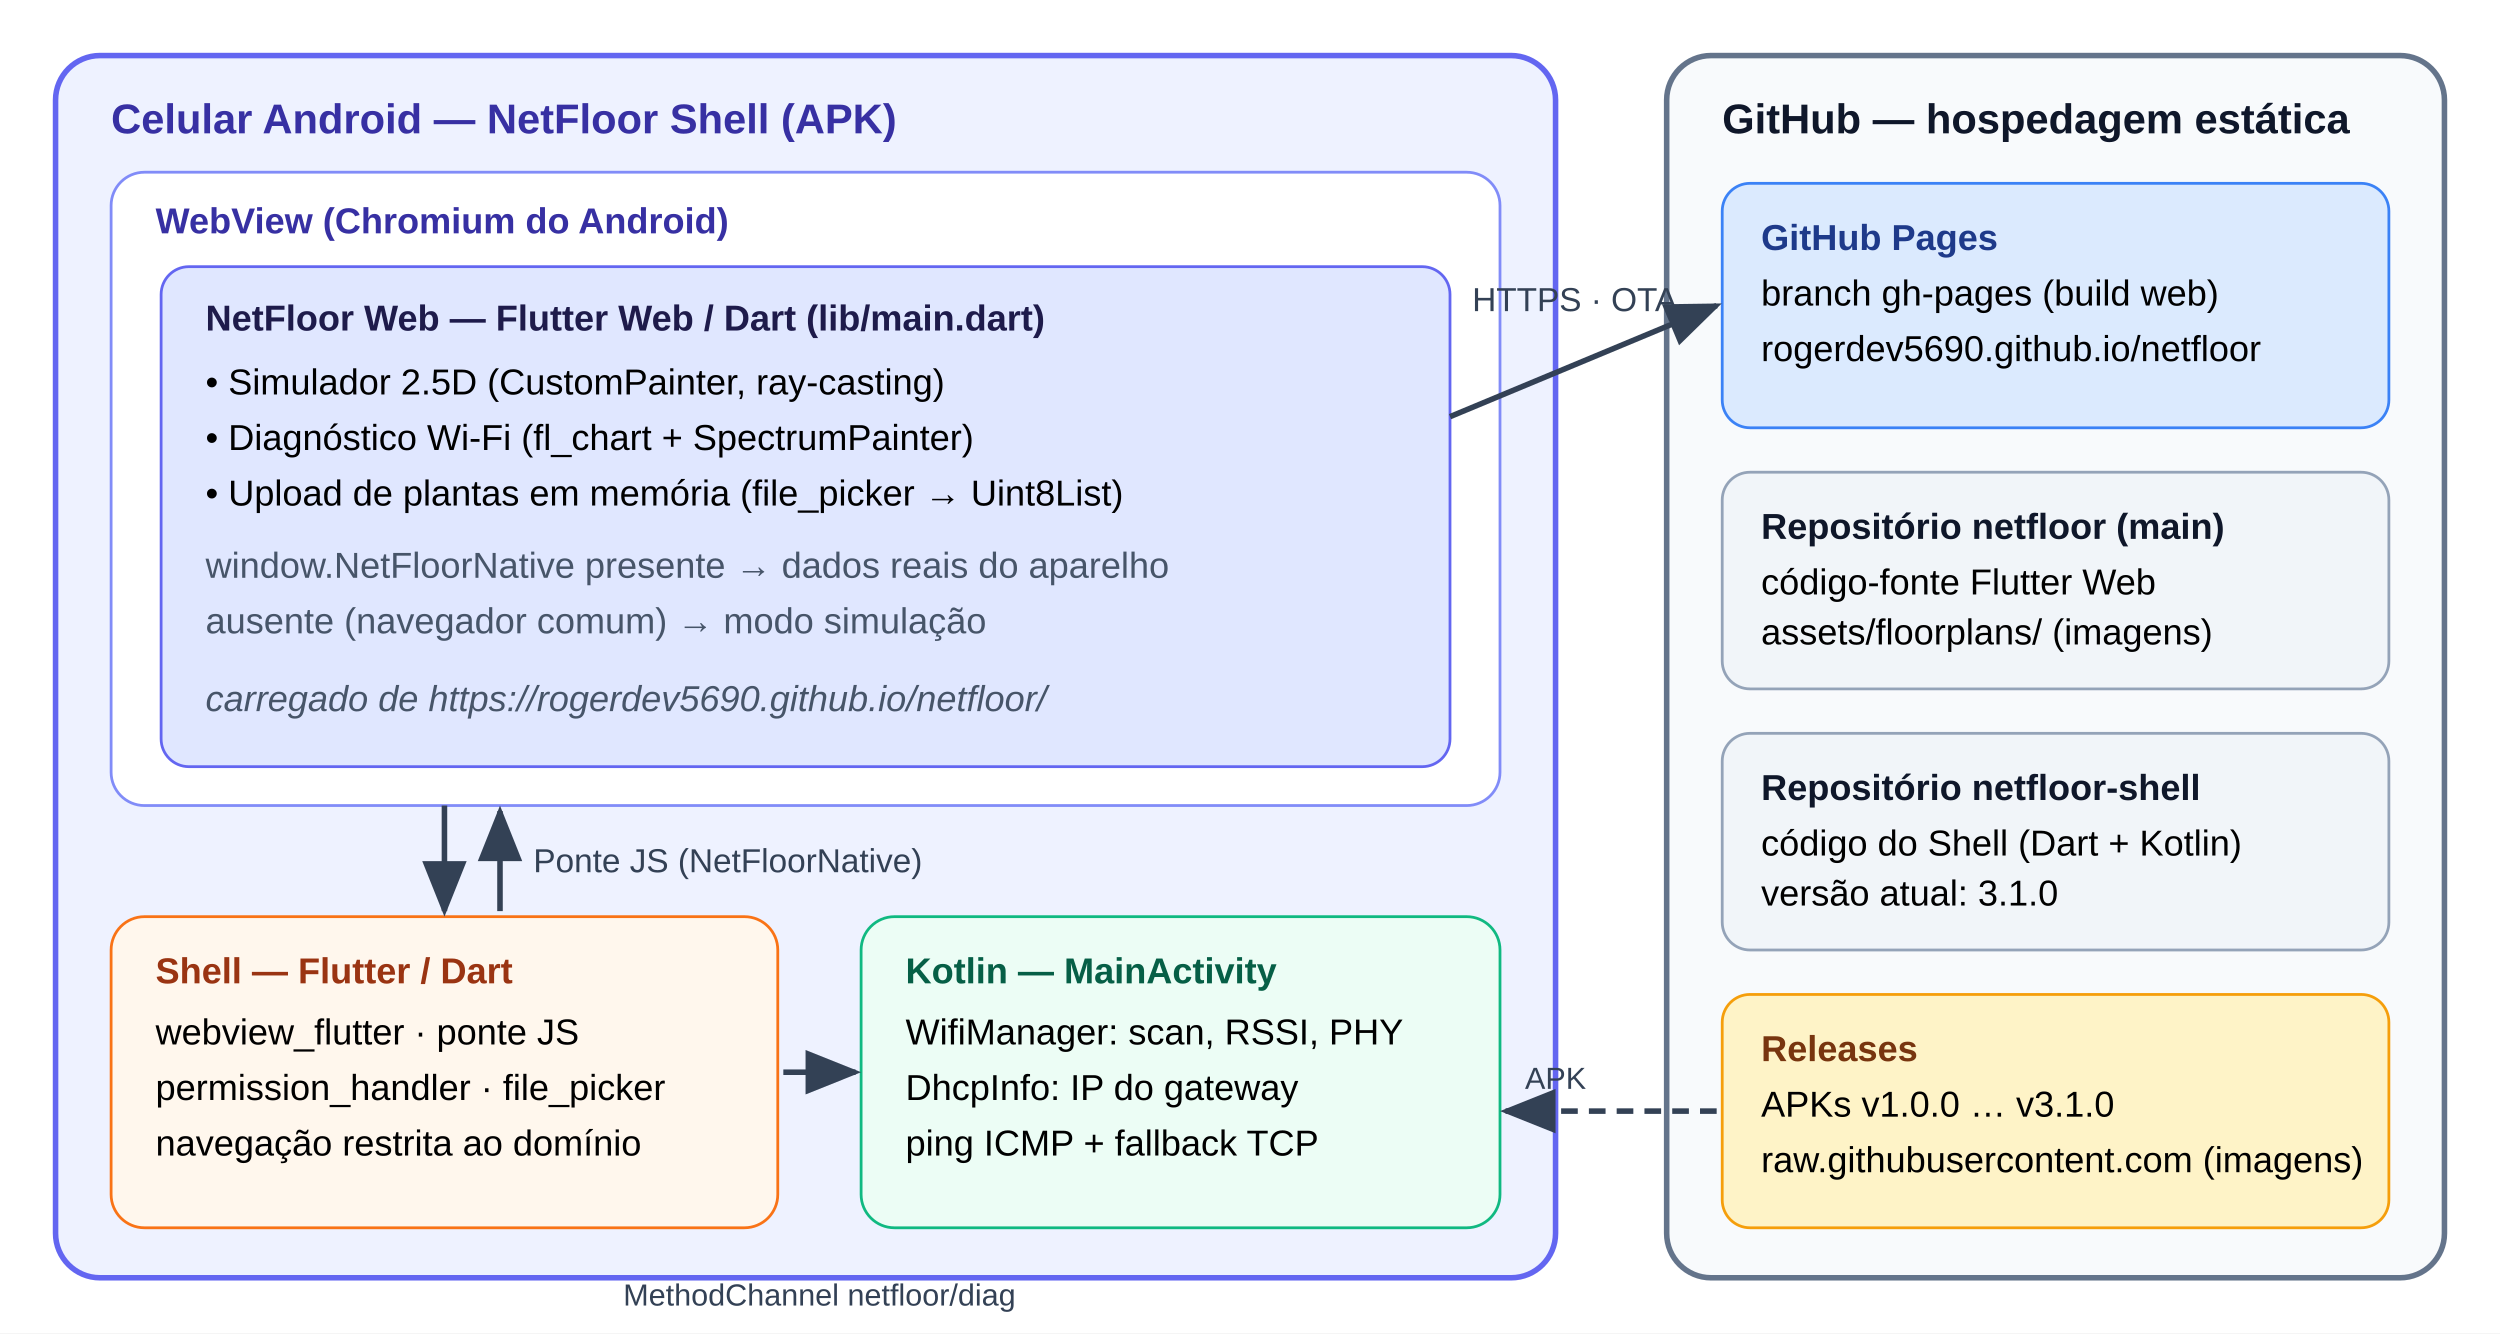
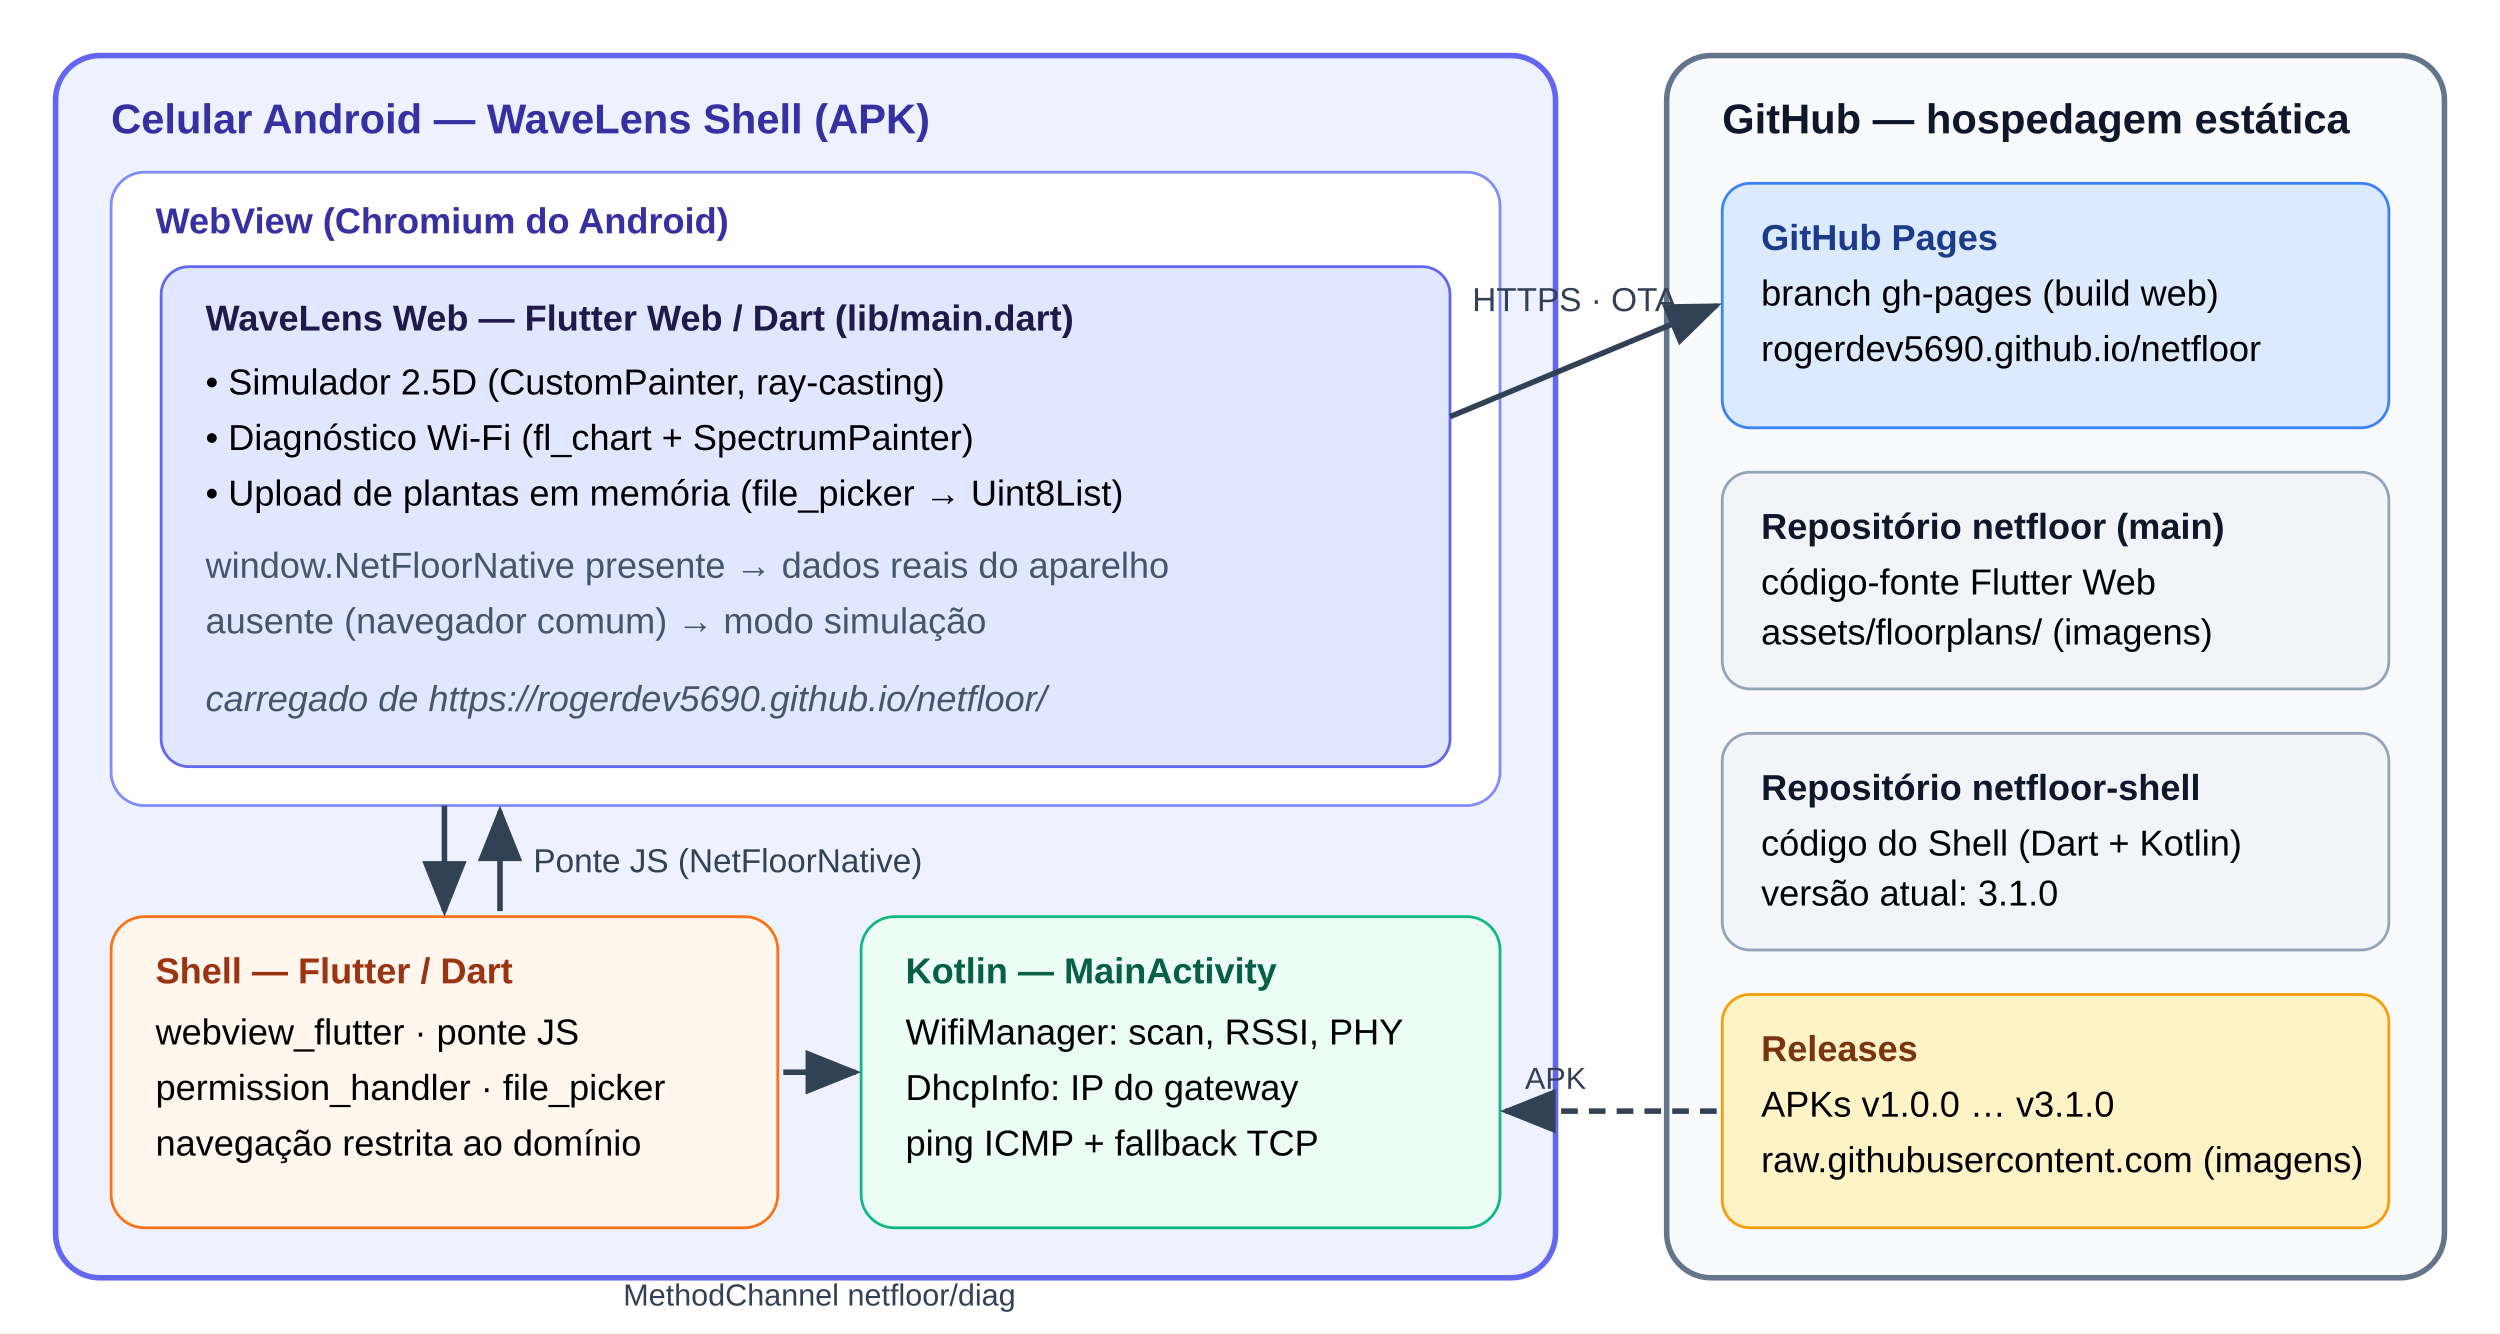
<svg xmlns="http://www.w3.org/2000/svg" viewBox="0 0 900 480" font-family="Segoe UI, Arial, sans-serif" font-size="13">
  <defs>
    <marker id="a" markerWidth="10" markerHeight="8" refX="9" refY="4" orient="auto">
      <path d="M0,0 L10,4 L0,8 z" fill="#334155" />
    </marker>
  </defs>
  <rect width="900" height="480" fill="#ffffff" />
  <rect x="20" y="20" width="540" height="440" rx="16" fill="#eef2ff" stroke="#6366f1" stroke-width="2" />
-   <text x="40" y="48" font-weight="700" fill="#3730a3" font-size="15">Celular Android — NetFloor Shell (APK)</text>
+   <text x="40" y="48" font-weight="700" fill="#3730a3" font-size="15">Celular Android — WaveLens Shell (APK)</text>
  <rect x="40" y="62" width="500" height="228" rx="12" fill="#ffffff" stroke="#818cf8" />
  <text x="56" y="84" font-weight="600" fill="#3730a3">WebView (Chromium do Android)</text>
  <rect x="58" y="96" width="464" height="180" rx="10" fill="#e0e7ff" stroke="#6366f1" />
-   <text x="74" y="119" font-weight="700" fill="#1e1b4b">NetFloor Web — Flutter Web / Dart (lib/main.dart)</text>
+   <text x="74" y="119" font-weight="700" fill="#1e1b4b">WaveLens Web — Flutter Web / Dart (lib/main.dart)</text>
  <text x="74" y="142">• Simulador 2.5D (CustomPainter, ray-casting)</text>
  <text x="74" y="162">• Diagnóstico Wi-Fi (fl_chart + SpectrumPainter)</text>
  <text x="74" y="182">• Upload de plantas em memória (file_picker → Uint8List)</text>
  <text x="74" y="208" fill="#475569">window.NetFloorNative presente → dados reais do aparelho</text>
  <text x="74" y="228" fill="#475569">ausente (navegador comum) → modo simulação</text>
  <text x="74" y="256" fill="#475569" font-style="italic">carregado de https://rogerdev5690.github.io/netfloor/</text>
  <rect x="40" y="330" width="240" height="112" rx="12" fill="#fff7ed" stroke="#f97316" />
  <text x="56" y="354" font-weight="700" fill="#9a3412">Shell — Flutter / Dart</text>
  <text x="56" y="376">webview_flutter · ponte JS</text>
  <text x="56" y="396">permission_handler · file_picker</text>
  <text x="56" y="416">navegação restrita ao domínio</text>
  <rect x="310" y="330" width="230" height="112" rx="12" fill="#ecfdf5" stroke="#10b981" />
  <text x="326" y="354" font-weight="700" fill="#065f46">Kotlin — MainActivity</text>
  <text x="326" y="376">WifiManager: scan, RSSI, PHY</text>
  <text x="326" y="396">DhcpInfo: IP do gateway</text>
  <text x="326" y="416">ping ICMP + fallback TCP</text>
  <line x1="160" y1="290" x2="160" y2="328" stroke="#334155" stroke-width="2" marker-end="url(#a)" />
  <line x1="180" y1="328" x2="180" y2="292" stroke="#334155" stroke-width="2" marker-end="url(#a)" />
  <text x="192" y="314" fill="#334155" font-size="12">Ponte JS (NetFloorNative)</text>
  <line x1="282" y1="386" x2="308" y2="386" stroke="#334155" stroke-width="2" marker-end="url(#a)" />
  <text x="240" y="322" fill="#334155" font-size="11" text-anchor="middle"> </text>
  <text x="295" y="470" fill="#334155" font-size="11" text-anchor="middle">MethodChannel netfloor/diag</text>
  <rect x="600" y="20" width="280" height="440" rx="16" fill="#f8fafc" stroke="#64748b" stroke-width="2" />
  <text x="620" y="48" font-weight="700" fill="#0f172a" font-size="15">GitHub — hospedagem estática</text>
  <rect x="620" y="66" width="240" height="88" rx="10" fill="#dbeafe" stroke="#3b82f6" />
  <text x="634" y="90" font-weight="700" fill="#1e3a8a">GitHub Pages</text>
  <text x="634" y="110">branch gh-pages (build web)</text>
  <text x="634" y="130">rogerdev5690.github.io/netfloor</text>
  <rect x="620" y="170" width="240" height="78" rx="10" fill="#f1f5f9" stroke="#94a3b8" />
  <text x="634" y="194" font-weight="700" fill="#0f172a">Repositório netfloor (main)</text>
  <text x="634" y="214">código-fonte Flutter Web</text>
  <text x="634" y="232">assets/floorplans/ (imagens)</text>
  <rect x="620" y="264" width="240" height="78" rx="10" fill="#f1f5f9" stroke="#94a3b8" />
  <text x="634" y="288" font-weight="700" fill="#0f172a">Repositório netfloor-shell</text>
  <text x="634" y="308">código do Shell (Dart + Kotlin)</text>
  <text x="634" y="326">versão atual: 3.1.0</text>
  <rect x="620" y="358" width="240" height="84" rx="10" fill="#fef3c7" stroke="#f59e0b" />
  <text x="634" y="382" font-weight="700" fill="#78350f">Releases</text>
  <text x="634" y="402">APKs v1.0.0 … v3.1.0</text>
  <text x="634" y="422">raw.githubusercontent.com (imagens)</text>
  <line x1="522" y1="150" x2="618" y2="110" stroke="#334155" stroke-width="2" marker-end="url(#a)" />
  <text x="530" y="112" fill="#334155" font-size="12">HTTPS · OTA</text>
  <line x1="618" y1="400" x2="542" y2="400" stroke="#334155" stroke-width="2" stroke-dasharray="6 4" marker-end="url(#a)" />
  <text x="560" y="392" fill="#334155" font-size="11" text-anchor="middle">APK</text>
</svg>
